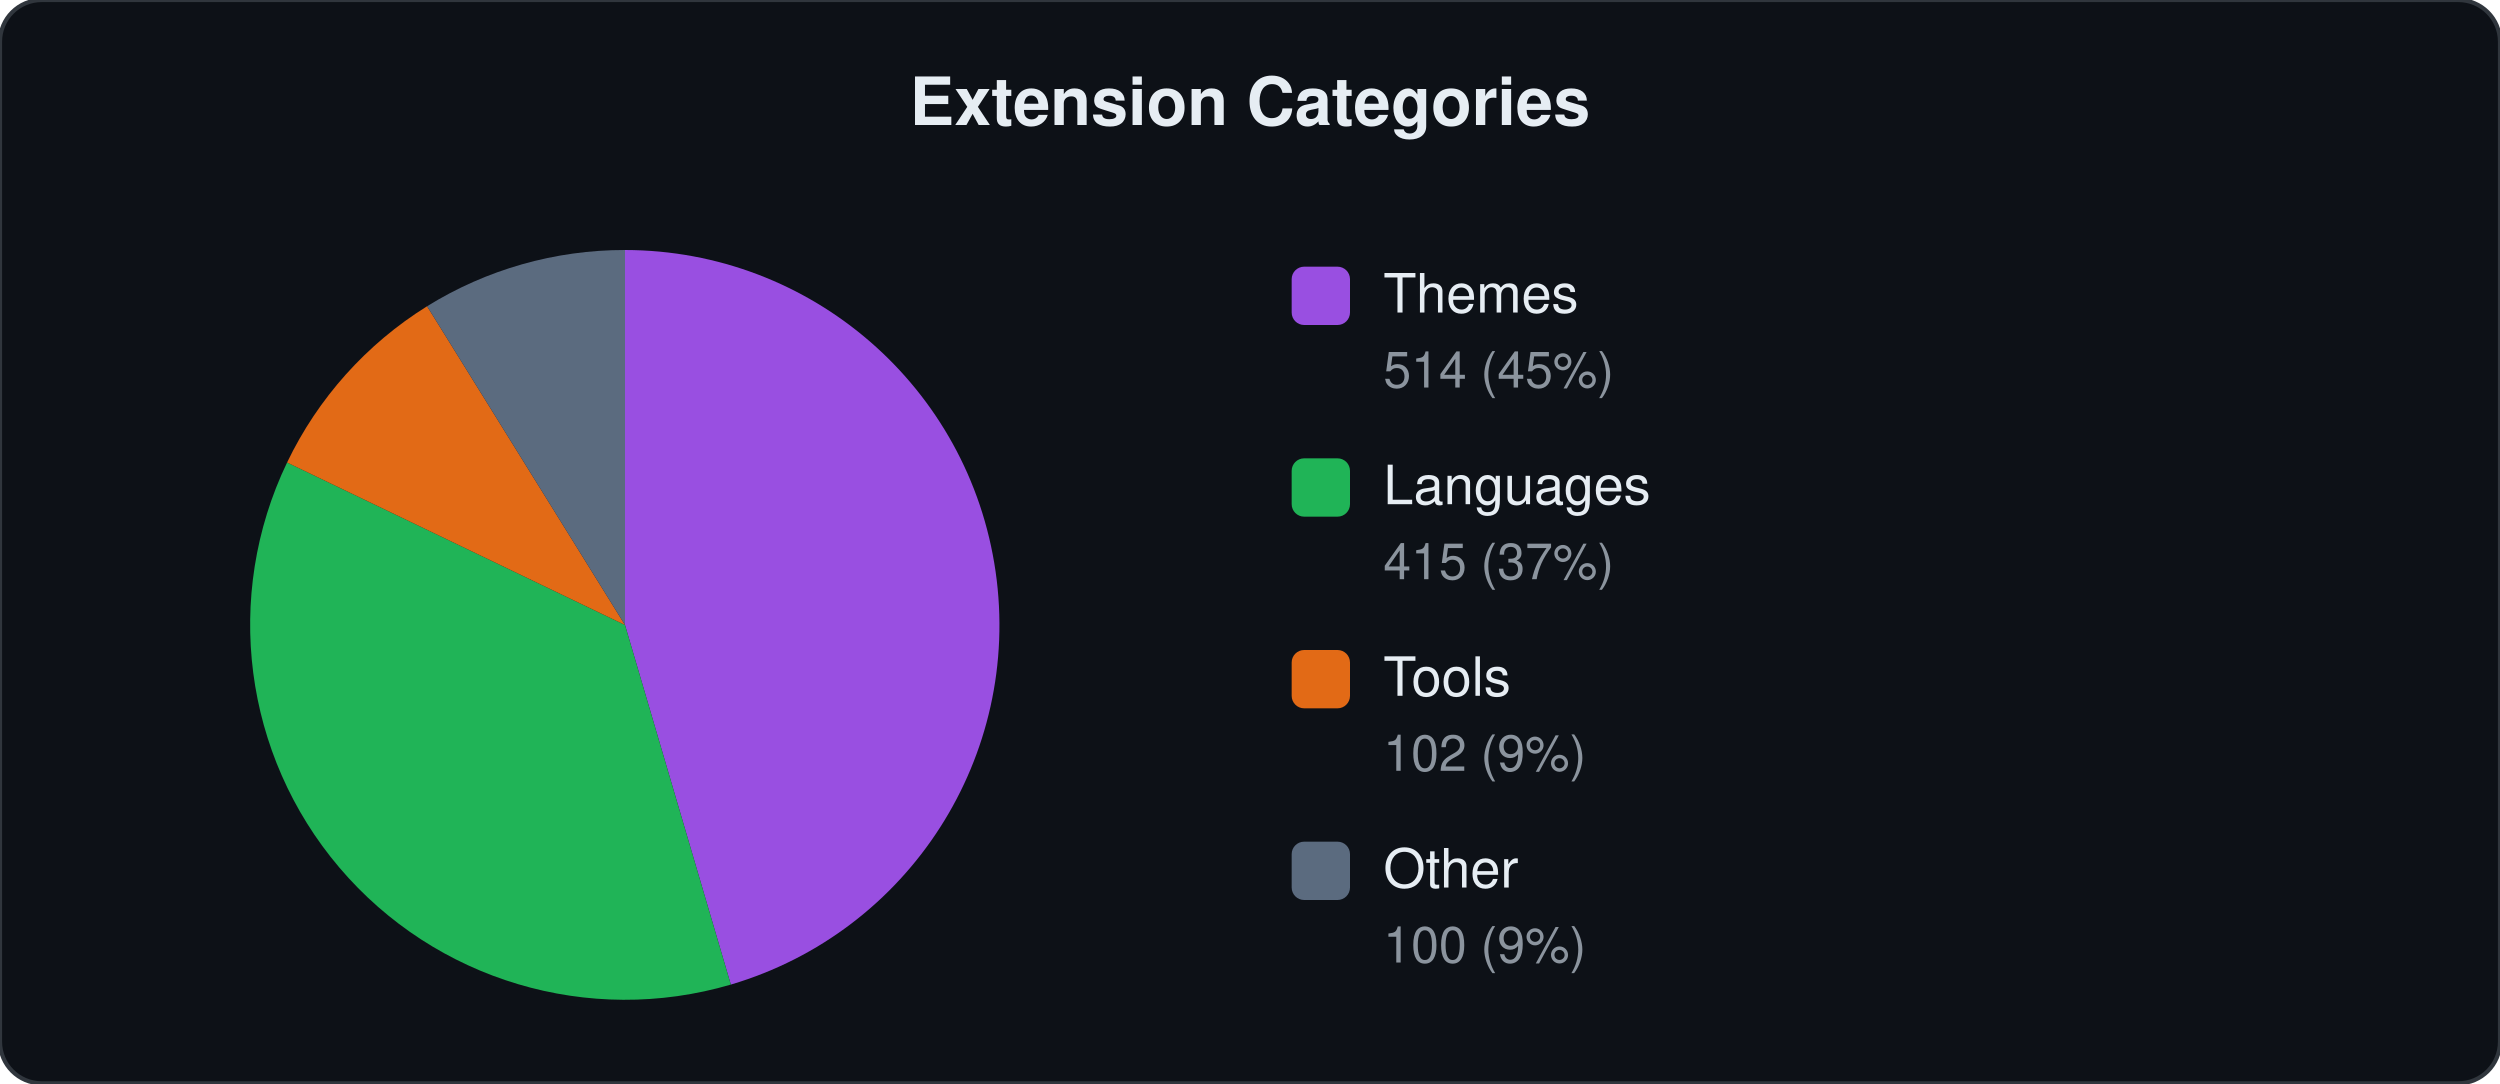
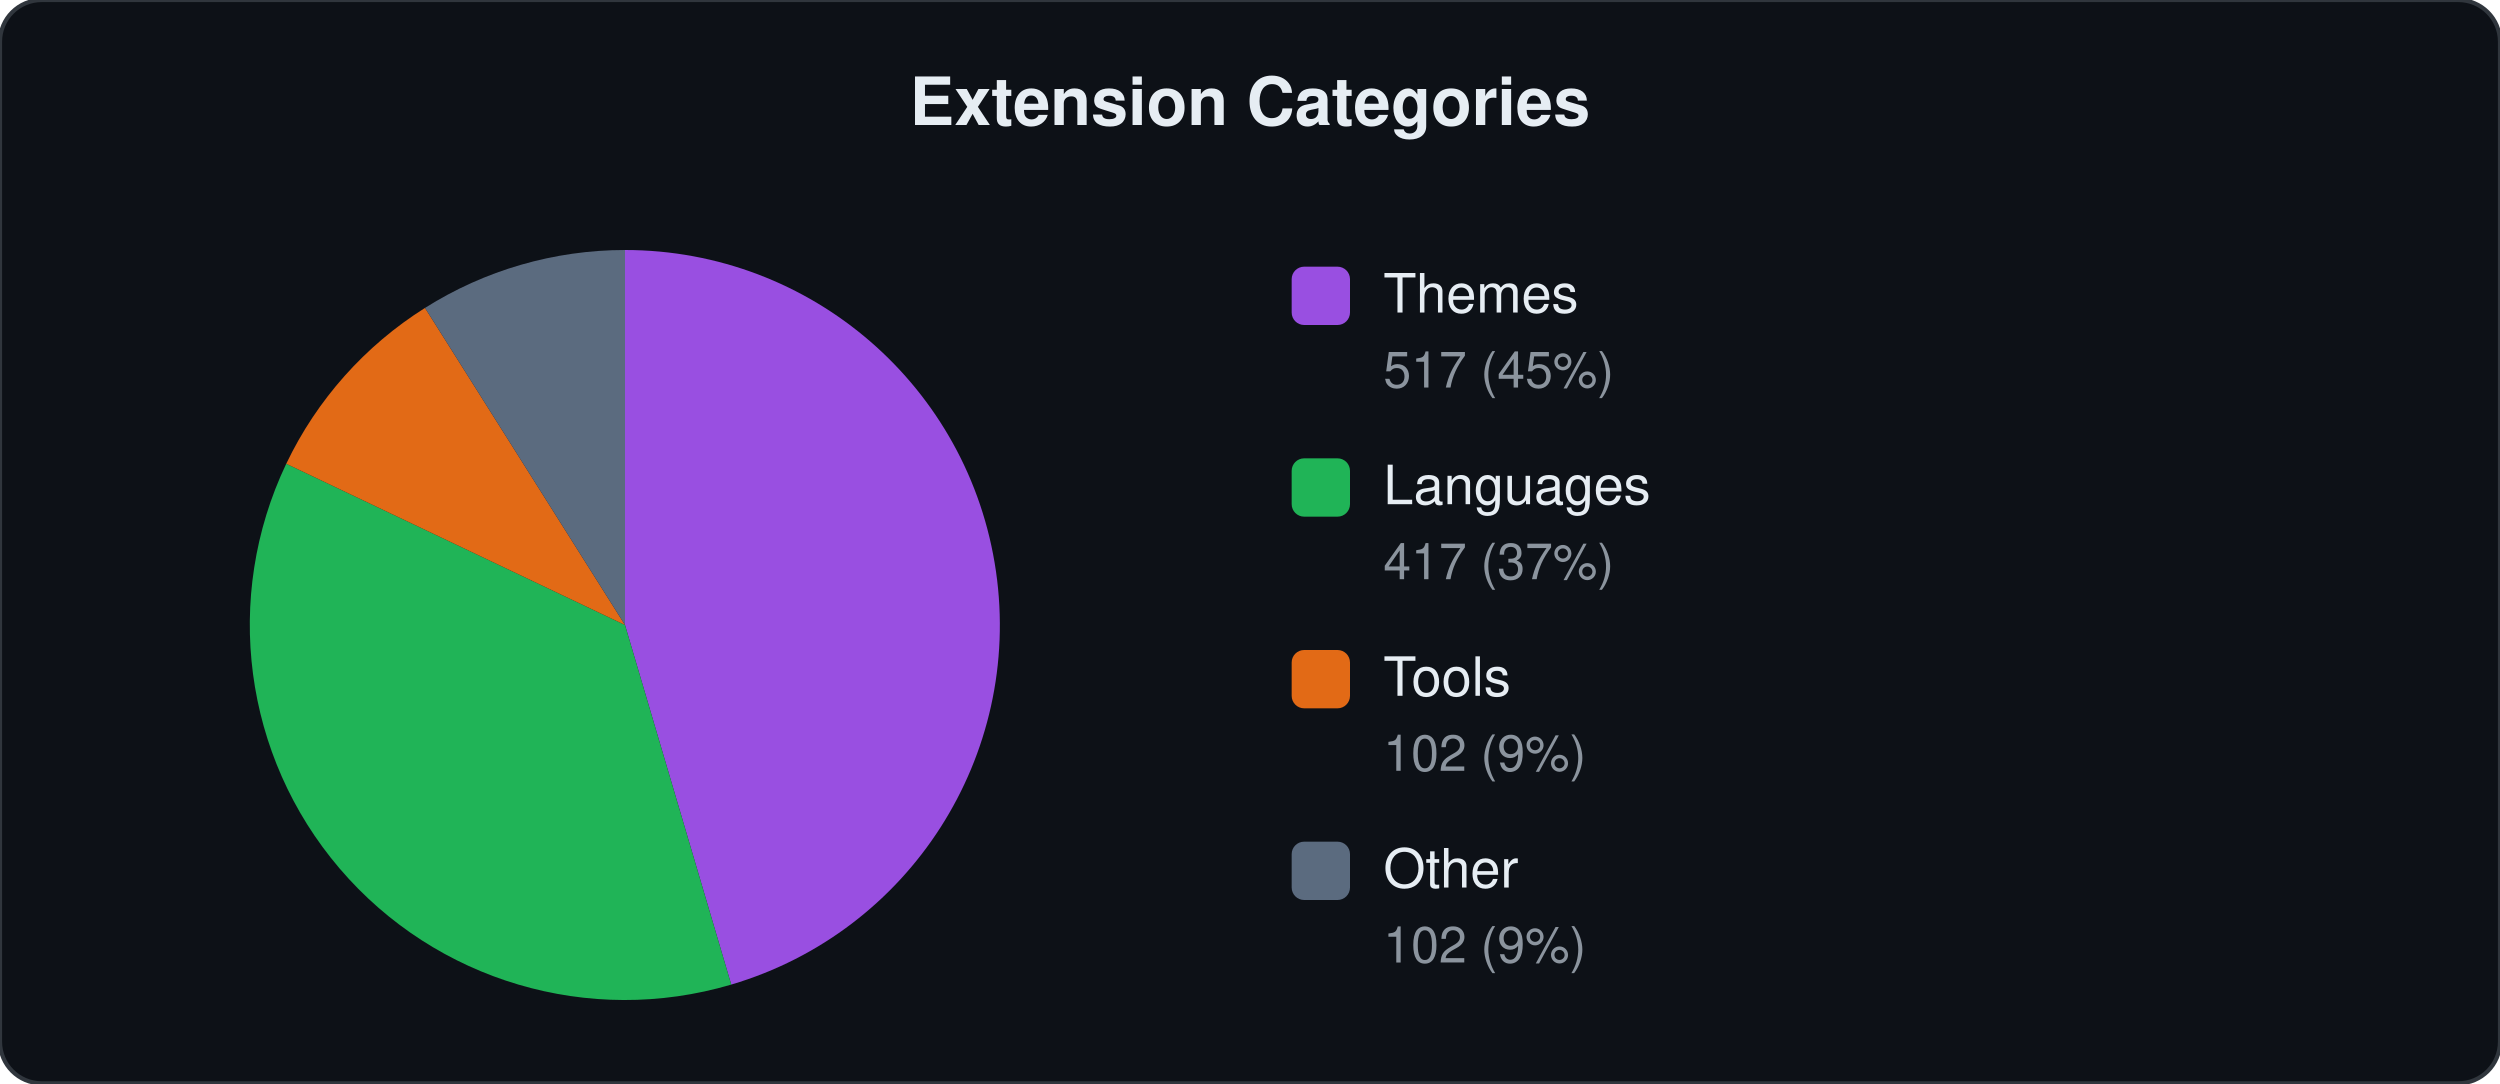
<svg xmlns="http://www.w3.org/2000/svg" viewBox="0 0 600 260" width="600" height="260">
  <style>text{font-family:-apple-system,BlinkMacSystemFont,"Segoe UI",Helvetica,Arial,sans-serif;fill:#e6edf3}.label{font-size:13px}.count{font-size:12px;fill:#8b949e}.title{font-size:16px;font-weight:600}</style>
  <rect width="600" height="260" rx="10" fill="#0d1117" stroke="#30363d" stroke-width="1" />
  <text x="300" y="30" text-anchor="middle" class="title">Extension Categories</text>
-   <path d="M150.0,150.0 L150.0,60.0 A90,90 0 0,1 175.4,236.3 Z" fill="#a855f7" opacity="0.9" />
-   <path d="M150.0,150.0 L175.4,236.3 A90,90 0 0,1 68.9,111.0 Z" fill="#22c55e" opacity="0.9" />
-   <path d="M150.0,150.0 L68.9,111.0 A90,90 0 0,1 102.5,73.5 Z" fill="#f97316" opacity="0.9" />
-   <path d="M150.0,150.0 L102.5,73.5 A90,90 0 0,1 150.0,60.0 Z" fill="#64748b" opacity="0.9" />
+   <path d="M150.0,150.0 L150.0,60.0 A90,90 0 0,1 175.5,236.3 Z" fill="#a855f7" opacity="0.9" />
+   <path d="M150.0,150.0 L175.5,236.3 A90,90 0 0,1 68.7,111.3 Z" fill="#22c55e" opacity="0.9" />
+   <path d="M150.0,150.0 L68.7,111.3 A90,90 0 0,1 102.0,73.9 Z" fill="#f97316" opacity="0.9" />
+   <path d="M150.0,150.0 L102.0,73.9 A90,90 0 0,1 150.0,60.0 Z" fill="#64748b" opacity="0.9" />
  <rect x="310" y="64" width="14" height="14" rx="3" fill="#a855f7" opacity="0.9" />
  <text x="332" y="75" class="label">Themes</text>
-   <text x="332" y="93" class="count">514 (45%)</text>
+   <text x="332" y="93" class="count">517 (45%)</text>
  <rect x="310" y="110" width="14" height="14" rx="3" fill="#22c55e" opacity="0.9" />
  <text x="332" y="121" class="label">Languages</text>
-   <text x="332" y="139" class="count">415 (37%)</text>
+   <text x="332" y="139" class="count">417 (37%)</text>
  <rect x="310" y="156" width="14" height="14" rx="3" fill="#f97316" opacity="0.9" />
  <text x="332" y="167" class="label">Tools</text>
  <text x="332" y="185" class="count">102 (9%)</text>
  <rect x="310" y="202" width="14" height="14" rx="3" fill="#64748b" opacity="0.9" />
  <text x="332" y="213" class="label">Other</text>
-   <text x="332" y="231" class="count">100 (9%)</text>
+   <text x="332" y="231" class="count">102 (9%)</text>
</svg>
